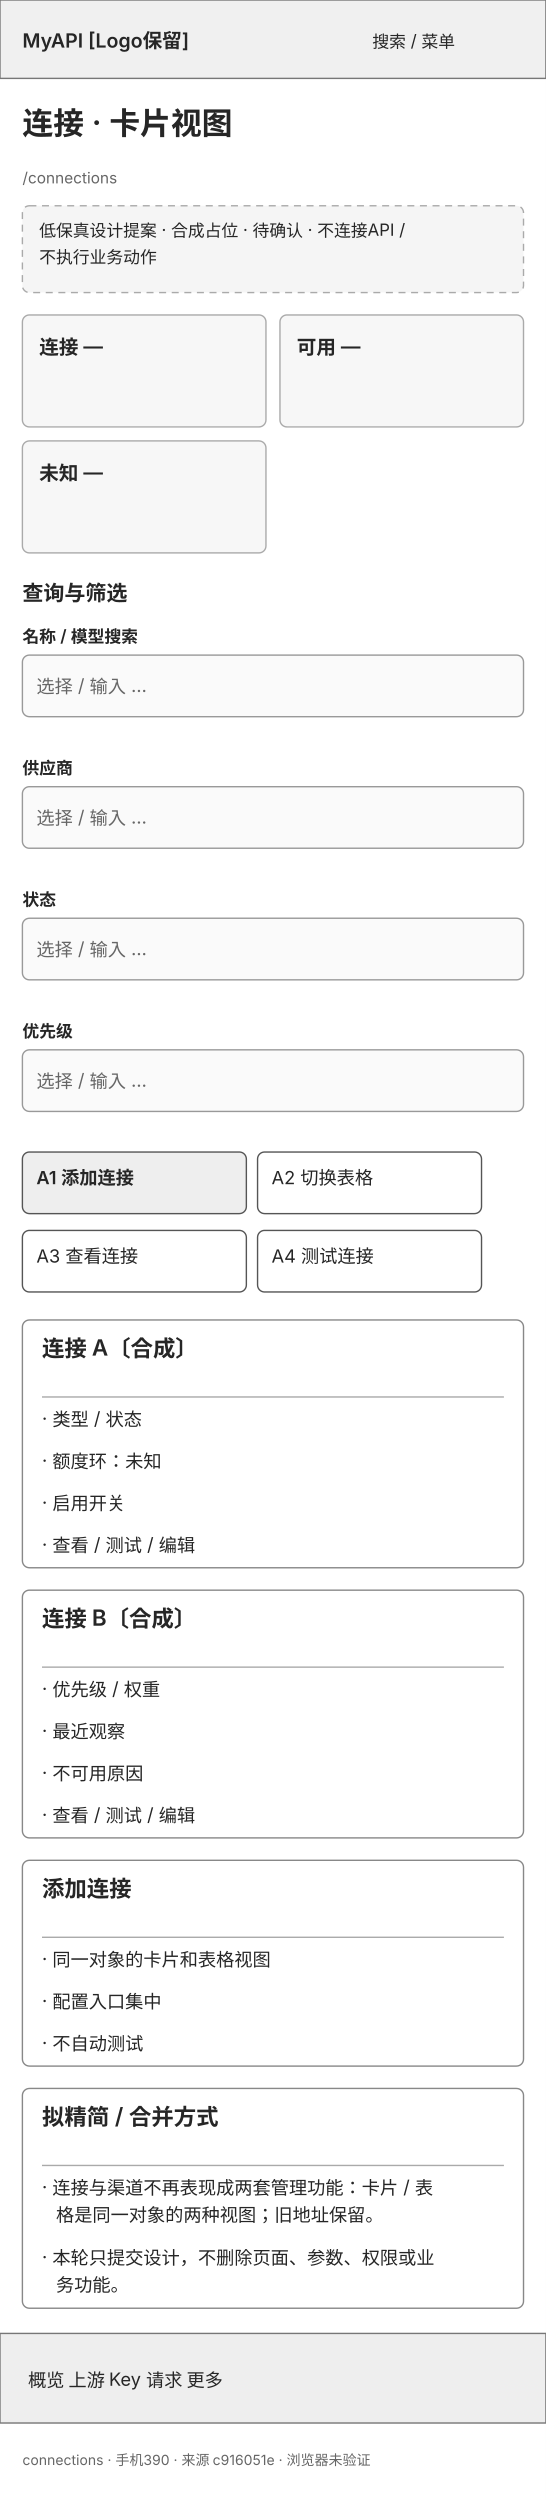
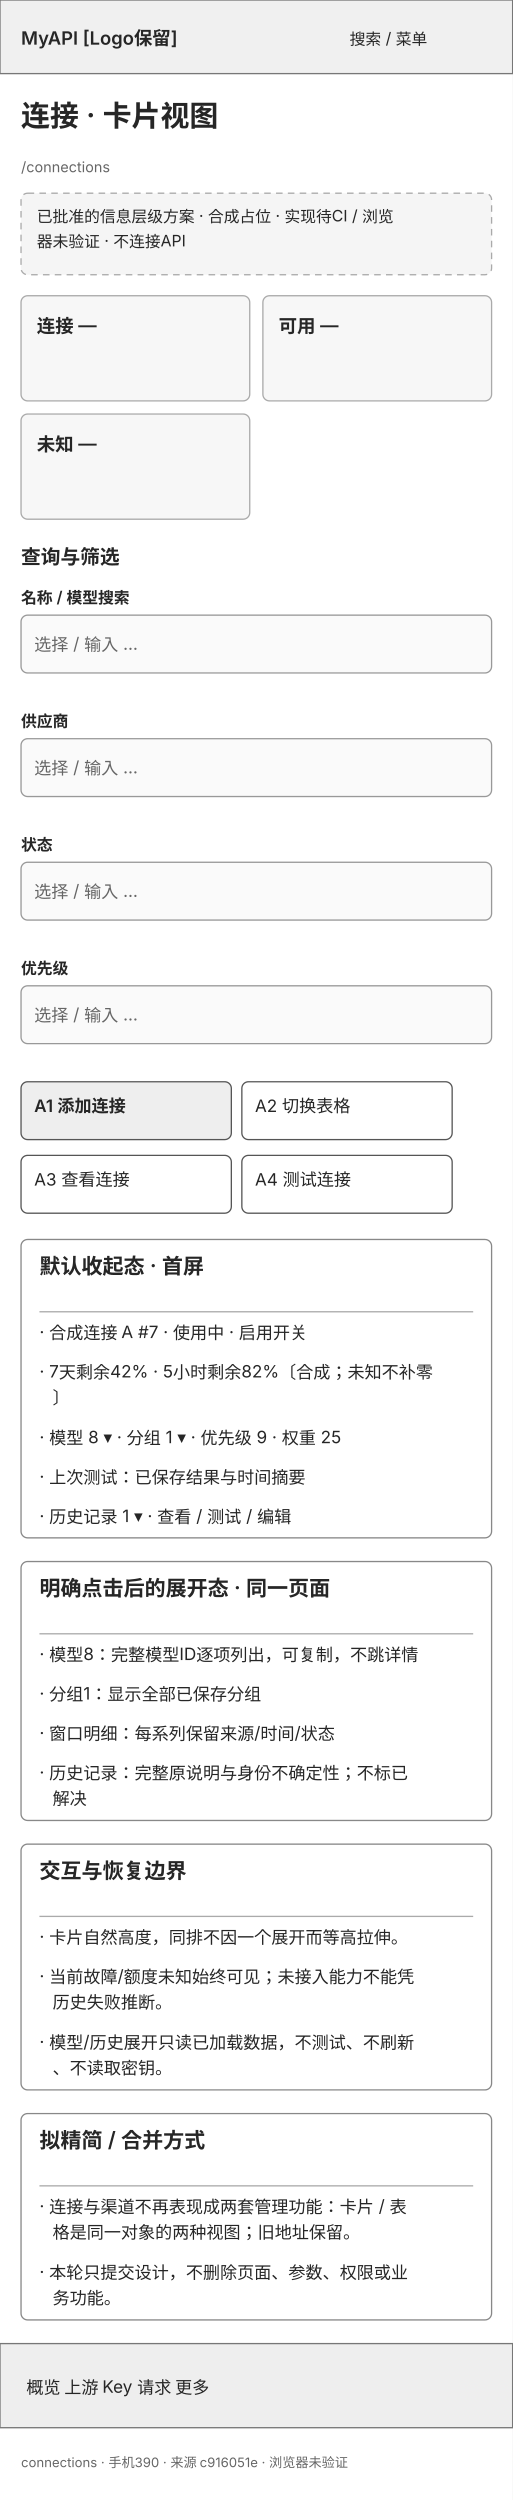
- <svg xmlns="http://www.w3.org/2000/svg" width="390" height="1786" viewBox="0 0 390 1786" role="img" aria-labelledby="title desc">
+ <svg xmlns="http://www.w3.org/2000/svg" width="390" height="1902" viewBox="0 0 390 1902" role="img" aria-labelledby="title desc">
  <rect width="100%" height="100%" fill="#ffffff" />
  <g font-family="system-ui, -apple-system, BlinkMacSystemFont, sans-serif">
    <rect x="0" y="0" width="390" height="56" rx="0" fill="#f0f0f0" stroke="#777777" />
    <text x="16" y="34" font-size="14" font-weight="600" fill="#262626">MyAPI  [Logo保留]</text>
    <text x="266" y="34" font-size="12" font-weight="normal" fill="#262626">搜索  /  菜单</text>
    <text x="16" y="96" font-size="22" font-weight="600" fill="#262626">连接 · 卡片视图</text>
    <text x="16" y="131" font-size="11" font-weight="normal" fill="#666666">/connections</text>
    <rect x="16" y="147" width="358" height="62" rx="5" fill="#f5f5f5" stroke="#aaaaaa" stroke-dasharray="5 4" />
-     <text x="28" y="169" font-size="12" font-weight="normal" fill="#262626">低保真设计提案 · 合成占位 · 待确认 · 不连接API / </text>
-     <text x="28" y="188" font-size="12" font-weight="normal" fill="#262626">不执行业务动作</text>
+     <text x="28" y="169" font-size="12" font-weight="normal" fill="#262626">已批准的信息层级方案 · 合成占位 · 实现待CI / 浏览</text>
+     <text x="28" y="188" font-size="12" font-weight="normal" fill="#262626">器未验证 · 不连接API</text>
    <rect x="16.0" y="225" width="174.0" height="80" rx="5" fill="#f7f7f7" stroke="#aaaaaa" />
    <text x="28.0" y="253" font-size="14" font-weight="600" fill="#262626">连接 —</text>
    <rect x="200.0" y="225" width="174.0" height="80" rx="5" fill="#f7f7f7" stroke="#aaaaaa" />
    <text x="212.0" y="253" font-size="14" font-weight="600" fill="#262626">可用 —</text>
    <rect x="16.0" y="315" width="174.0" height="80" rx="5" fill="#f7f7f7" stroke="#aaaaaa" />
    <text x="28.0" y="343" font-size="14" font-weight="600" fill="#262626">未知 —</text>
    <text x="16" y="429" font-size="15" font-weight="600" fill="#262626">查询与筛选</text>
    <text x="16.0" y="459" font-size="12" font-weight="600" fill="#262626">名称 / 模型搜索</text>
    <rect x="16.0" y="468" width="358.0" height="44" rx="5" fill="#fafafa" stroke="#999999" />
    <text x="26.0" y="495" font-size="13" font-weight="normal" fill="#666666">选择 / 输入 …</text>
    <text x="16.0" y="553" font-size="12" font-weight="600" fill="#262626">供应商</text>
    <rect x="16.0" y="562" width="358.0" height="44" rx="5" fill="#fafafa" stroke="#999999" />
    <text x="26.0" y="589" font-size="13" font-weight="normal" fill="#666666">选择 / 输入 …</text>
    <text x="16.0" y="647" font-size="12" font-weight="600" fill="#262626">状态</text>
    <rect x="16.0" y="656" width="358.0" height="44" rx="5" fill="#fafafa" stroke="#999999" />
    <text x="26.0" y="683" font-size="13" font-weight="normal" fill="#666666">选择 / 输入 …</text>
    <text x="16.0" y="741" font-size="12" font-weight="600" fill="#262626">优先级</text>
    <rect x="16.0" y="750" width="358.0" height="44" rx="5" fill="#fafafa" stroke="#999999" />
    <text x="26.0" y="777" font-size="13" font-weight="normal" fill="#666666">选择 / 输入 …</text>
    <rect x="16" y="823" width="160" height="44" rx="5" fill="#eeeeee" stroke="#555555" />
    <text x="26" y="846" font-size="13" font-weight="600" fill="#262626">A1 添加连接</text>
    <rect x="184" y="823" width="160" height="44" rx="5" fill="#ffffff" stroke="#555555" />
    <text x="194" y="846" font-size="13" font-weight="normal" fill="#262626">A2 切换表格</text>
    <rect x="16" y="879" width="160" height="44" rx="5" fill="#ffffff" stroke="#555555" />
    <text x="26" y="902" font-size="13" font-weight="normal" fill="#262626">A3 查看连接</text>
    <rect x="184" y="879" width="160" height="44" rx="5" fill="#ffffff" stroke="#555555" />
    <text x="194" y="902" font-size="13" font-weight="normal" fill="#262626">A4 测试连接</text>
-     <rect x="16.0" y="943" width="358.0" height="177" rx="5" fill="#ffffff" stroke="#888888" />
-     <text x="30.0" y="969" font-size="16" font-weight="600" fill="#262626">连接 A〔合成〕</text>
-     <line x1="30.0" y1="998" x2="360.0" y2="998" stroke="#aaaaaa" />
-     <text x="30.0" y="1018" font-size="13" font-weight="normal" fill="#262626">· 类型 / 状态</text>
-     <text x="30.0" y="1048" font-size="13" font-weight="normal" fill="#262626">· 额度环：未知</text>
-     <text x="30.0" y="1078" font-size="13" font-weight="normal" fill="#262626">· 启用开关</text>
-     <text x="30.0" y="1108" font-size="13" font-weight="normal" fill="#262626">· 查看 / 测试 / 编辑</text>
-     <rect x="16.0" y="1136" width="358.0" height="177" rx="5" fill="#ffffff" stroke="#888888" />
-     <text x="30.0" y="1162" font-size="16" font-weight="600" fill="#262626">连接 B〔合成〕</text>
-     <line x1="30.0" y1="1191" x2="360.0" y2="1191" stroke="#aaaaaa" />
-     <text x="30.0" y="1211" font-size="13" font-weight="normal" fill="#262626">· 优先级 / 权重</text>
-     <text x="30.0" y="1241" font-size="13" font-weight="normal" fill="#262626">· 最近观察</text>
-     <text x="30.0" y="1271" font-size="13" font-weight="normal" fill="#262626">· 不可用原因</text>
-     <text x="30.0" y="1301" font-size="13" font-weight="normal" fill="#262626">· 查看 / 测试 / 编辑</text>
-     <rect x="16.0" y="1329" width="358.0" height="147" rx="5" fill="#ffffff" stroke="#888888" />
-     <text x="30.0" y="1355" font-size="16" font-weight="600" fill="#262626">添加连接</text>
-     <line x1="30.0" y1="1384" x2="360.0" y2="1384" stroke="#aaaaaa" />
-     <text x="30.0" y="1404" font-size="13" font-weight="normal" fill="#262626">· 同一对象的卡片和表格视图</text>
-     <text x="30.0" y="1434" font-size="13" font-weight="normal" fill="#262626">· 配置入口集中</text>
-     <text x="30.0" y="1464" font-size="13" font-weight="normal" fill="#262626">· 不自动测试</text>
-     <rect x="16" y="1492" width="358" height="157" rx="5" fill="#ffffff" stroke="#888888" />
-     <text x="30" y="1518" font-size="16" font-weight="600" fill="#262626">拟精简 / 合并方式</text>
-     <line x1="30" y1="1547" x2="360" y2="1547" stroke="#aaaaaa" />
-     <text x="30" y="1567" font-size="13" font-weight="normal" fill="#262626">· 连接与渠道不再表现成两套管理功能：卡片 / 表</text>
-     <text x="40" y="1587" font-size="13" font-weight="normal" fill="#262626">格是同一对象的两种视图；旧地址保留。</text>
-     <text x="30" y="1617" font-size="13" font-weight="normal" fill="#262626">· 本轮只提交设计，不删除页面、参数、权限或业</text>
-     <text x="40" y="1637" font-size="13" font-weight="normal" fill="#262626">务功能。</text>
-     <rect x="0" y="1667" width="390" height="64" rx="0" fill="#eeeeee" stroke="#777777" />
-     <text x="20" y="1705" font-size="13" font-weight="normal" fill="#262626">概览      上游      Key      请求      更多</text>
-     <text x="16" y="1761" font-size="10" font-weight="normal" fill="#666666">connections · 手机390 · 来源 c916051e · 浏览器未验证</text>
+     <rect x="16" y="943" width="358" height="227" rx="5" fill="#ffffff" stroke="#888888" />
+     <text x="30" y="969" font-size="16" font-weight="600" fill="#262626">默认收起态 · 首屏</text>
+     <line x1="30" y1="998" x2="360" y2="998" stroke="#aaaaaa" />
+     <text x="30" y="1018" font-size="13" font-weight="normal" fill="#262626">· 合成连接 A #7 · 使用中 · 启用开关</text>
+     <text x="30" y="1048" font-size="13" font-weight="normal" fill="#262626">· 7天剩余42% · 5小时剩余82%〔合成；未知不补零</text>
+     <text x="40" y="1068" font-size="13" font-weight="normal" fill="#262626">〕</text>
+     <text x="30" y="1098" font-size="13" font-weight="normal" fill="#262626">· 模型 8 ▾ · 分组 1 ▾ · 优先级 9 · 权重 25</text>
+     <text x="30" y="1128" font-size="13" font-weight="normal" fill="#262626">· 上次测试：已保存结果与时间摘要</text>
+     <text x="30" y="1158" font-size="13" font-weight="normal" fill="#262626">· 历史记录 1 ▾ · 查看 / 测试 / 编辑</text>
+     <rect x="16" y="1188" width="358" height="197" rx="5" fill="#ffffff" stroke="#888888" />
+     <text x="30" y="1214" font-size="16" font-weight="600" fill="#262626">明确点击后的展开态 · 同一页面</text>
+     <line x1="30" y1="1243" x2="360" y2="1243" stroke="#aaaaaa" />
+     <text x="30" y="1263" font-size="13" font-weight="normal" fill="#262626">· 模型8：完整模型ID逐项列出，可复制，不跳详情</text>
+     <text x="30" y="1293" font-size="13" font-weight="normal" fill="#262626">· 分组1：显示全部已保存分组</text>
+     <text x="30" y="1323" font-size="13" font-weight="normal" fill="#262626">· 窗口明细：每系列保留来源/时间/状态</text>
+     <text x="30" y="1353" font-size="13" font-weight="normal" fill="#262626">· 历史记录：完整原说明与身份不确定性；不标已</text>
+     <text x="40" y="1373" font-size="13" font-weight="normal" fill="#262626">解决</text>
+     <rect x="16" y="1403" width="358" height="187" rx="5" fill="#ffffff" stroke="#888888" />
+     <text x="30" y="1429" font-size="16" font-weight="600" fill="#262626">交互与恢复边界</text>
+     <line x1="30" y1="1458" x2="360" y2="1458" stroke="#aaaaaa" />
+     <text x="30" y="1478" font-size="13" font-weight="normal" fill="#262626">· 卡片自然高度，同排不因一个展开而等高拉伸。</text>
+     <text x="30" y="1508" font-size="13" font-weight="normal" fill="#262626">· 当前故障/额度未知始终可见；未接入能力不能凭</text>
+     <text x="40" y="1528" font-size="13" font-weight="normal" fill="#262626">历史失败推断。</text>
+     <text x="30" y="1558" font-size="13" font-weight="normal" fill="#262626">· 模型/历史展开只读已加载数据，不测试、不刷新</text>
+     <text x="40" y="1578" font-size="13" font-weight="normal" fill="#262626">、不读取密钥。</text>
+     <rect x="16" y="1608" width="358" height="157" rx="5" fill="#ffffff" stroke="#888888" />
+     <text x="30" y="1634" font-size="16" font-weight="600" fill="#262626">拟精简 / 合并方式</text>
+     <line x1="30" y1="1663" x2="360" y2="1663" stroke="#aaaaaa" />
+     <text x="30" y="1683" font-size="13" font-weight="normal" fill="#262626">· 连接与渠道不再表现成两套管理功能：卡片 / 表</text>
+     <text x="40" y="1703" font-size="13" font-weight="normal" fill="#262626">格是同一对象的两种视图；旧地址保留。</text>
+     <text x="30" y="1733" font-size="13" font-weight="normal" fill="#262626">· 本轮只提交设计，不删除页面、参数、权限或业</text>
+     <text x="40" y="1753" font-size="13" font-weight="normal" fill="#262626">务功能。</text>
+     <rect x="0" y="1783" width="390" height="64" rx="0" fill="#eeeeee" stroke="#777777" />
+     <text x="20" y="1821" font-size="13" font-weight="normal" fill="#262626">概览      上游      Key      请求      更多</text>
+     <text x="16" y="1877" font-size="10" font-weight="normal" fill="#666666">connections · 手机390 · 来源 c916051e · 浏览器未验证</text>
  </g>
</svg>
